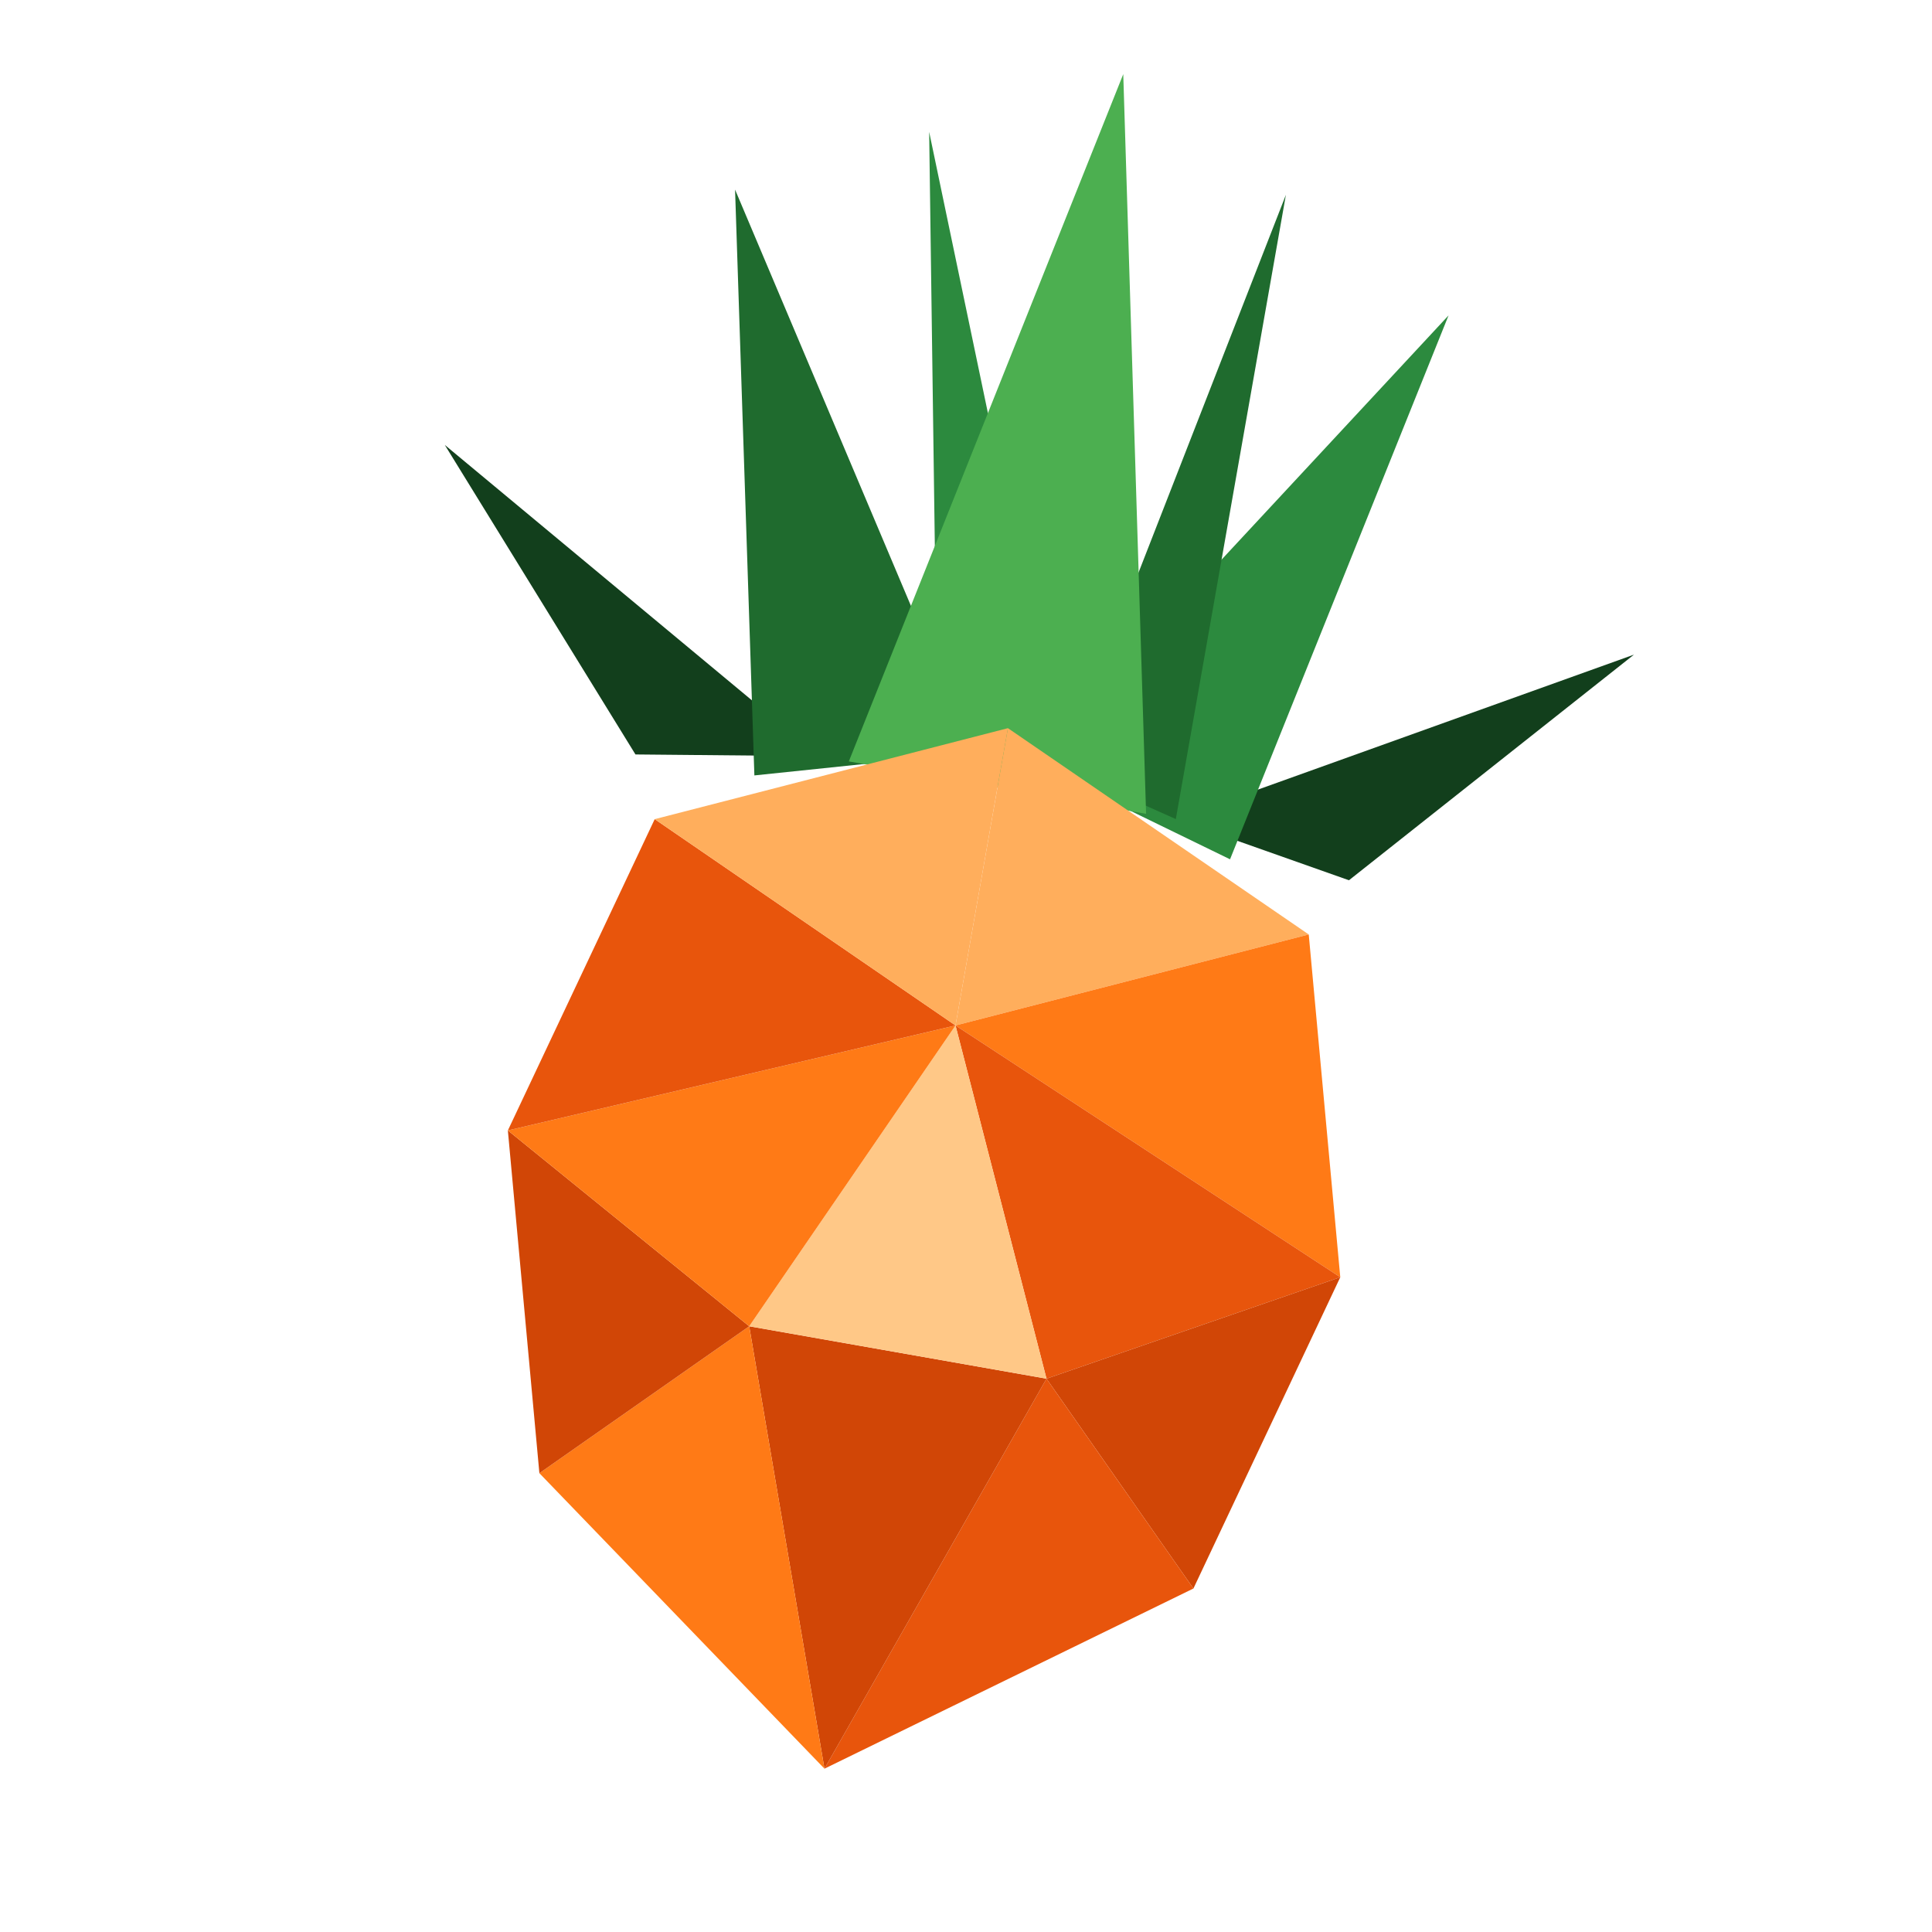
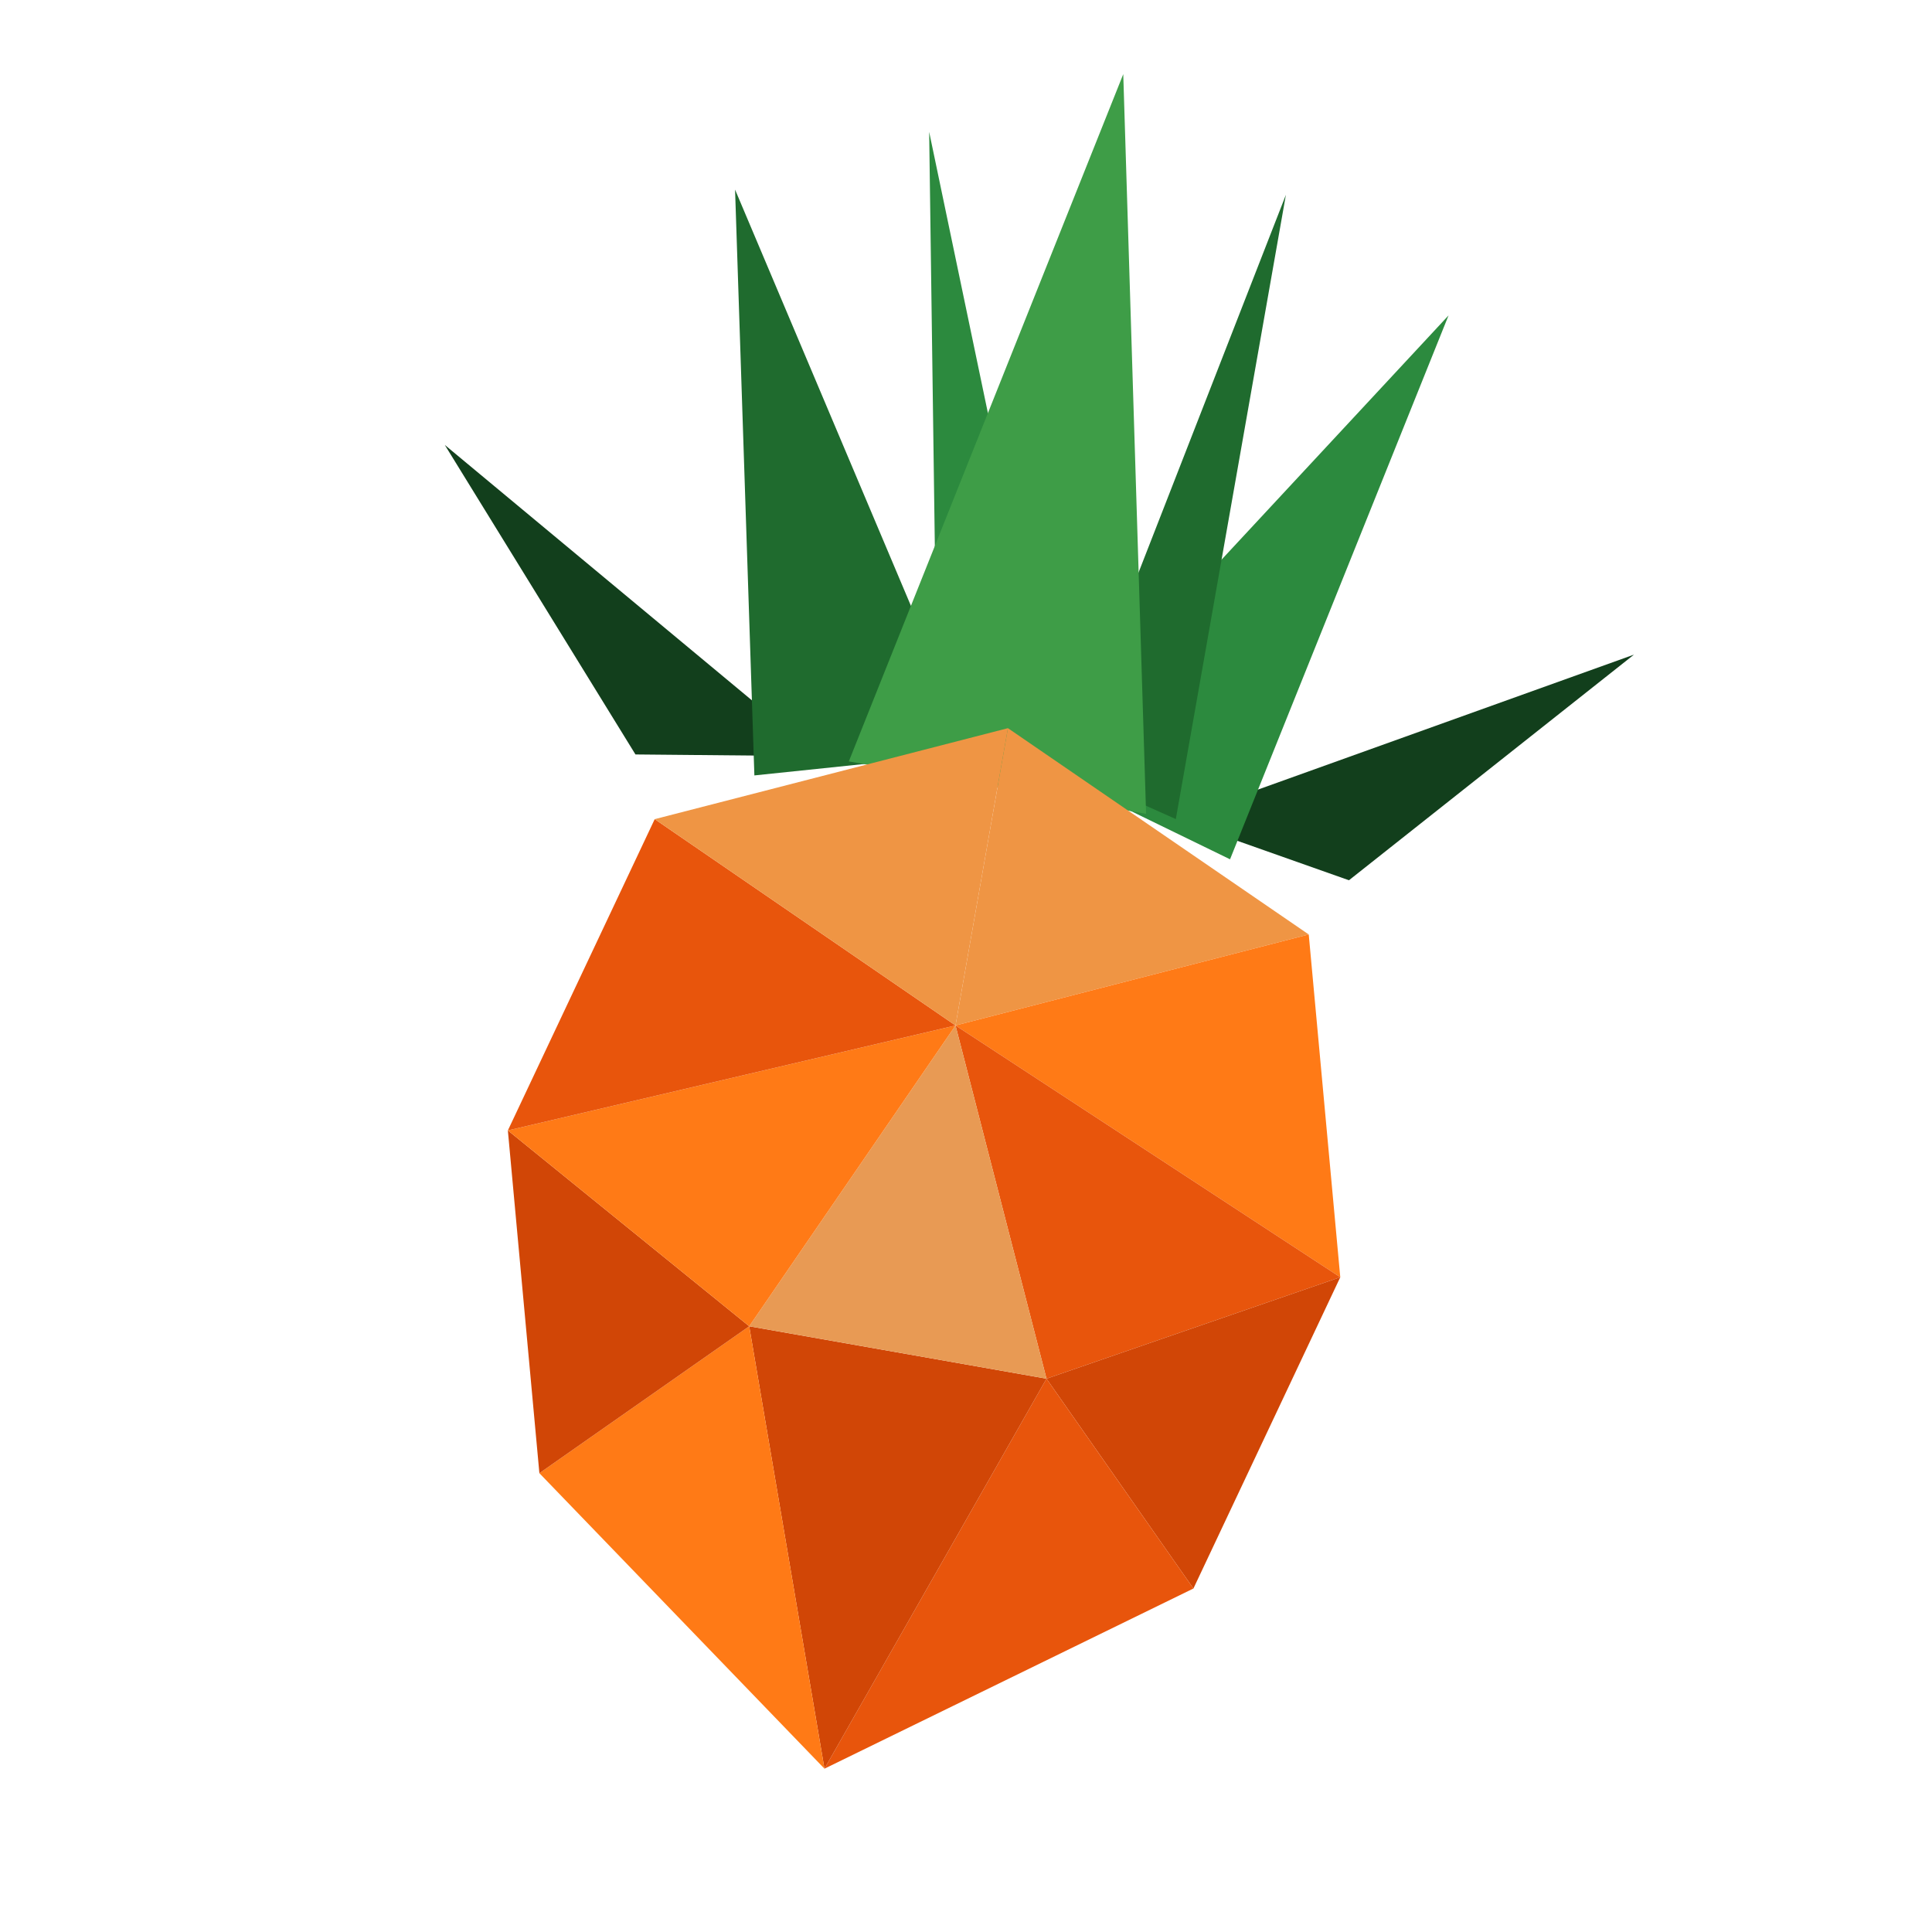
<svg xmlns="http://www.w3.org/2000/svg" viewBox="0 0 64 64" width="64" height="64">
  <g transform="rotate(10 32 32)">
    <g stroke-linejoin="round">
      <polygon points="12,18 20,27 26,26" fill="#123f1c" />
      <polygon points="52,18 38,26 44,27" fill="#123f1c" />
      <polygon points="20,8 24,27 31,25" fill="#1f6b2e" />
      <polygon points="44,8 33,25 40,27" fill="#2c8a3e" />
      <polygon points="26,5 30,26 34,25" fill="#2c8a3e" />
      <polygon points="38,5 34,25 38,26" fill="#1f6b2e" />
-       <polygon points="32,2 27,26 37,26" fill="#4caf50" />
+       <polygon points="32,2 27,26 37,26" fill="#3e9d47" />
    </g>
    <g stroke-linejoin="round">
-       <polygon points="32,24 43,29 32,34" fill="#ffae5c" />
+       <polygon points="32,24 43,29 32,34" fill="#ef9544" />
      <polygon points="43,29 46,40 32,34" fill="#ff7a16" />
      <polygon points="46,40 37,45 32,34" fill="#e8550c" />
      <polygon points="46,40 43,51 37,45" fill="#d14606" />
      <polygon points="43,51 32,59 37,45" fill="#e8550c" />
      <polygon points="32,59 27,45 37,45" fill="#d14606" />
-       <polygon points="27,45 37,45 32,34" fill="#ffc887" />
+       <polygon points="27,45 37,45 32,34" fill="#e89a54" />
      <polygon points="32,59 21,51 27,45" fill="#ff7a16" />
      <polygon points="21,51 18,40 27,45" fill="#d14606" />
      <polygon points="18,40 32,34 27,45" fill="#ff7a16" />
      <polygon points="18,40 21,29 32,34" fill="#e8550c" />
-       <polygon points="21,29 32,24 32,34" fill="#ffae5c" />
+       <polygon points="21,29 32,24 32,34" fill="#ef9544" />
    </g>
  </g>
</svg>
